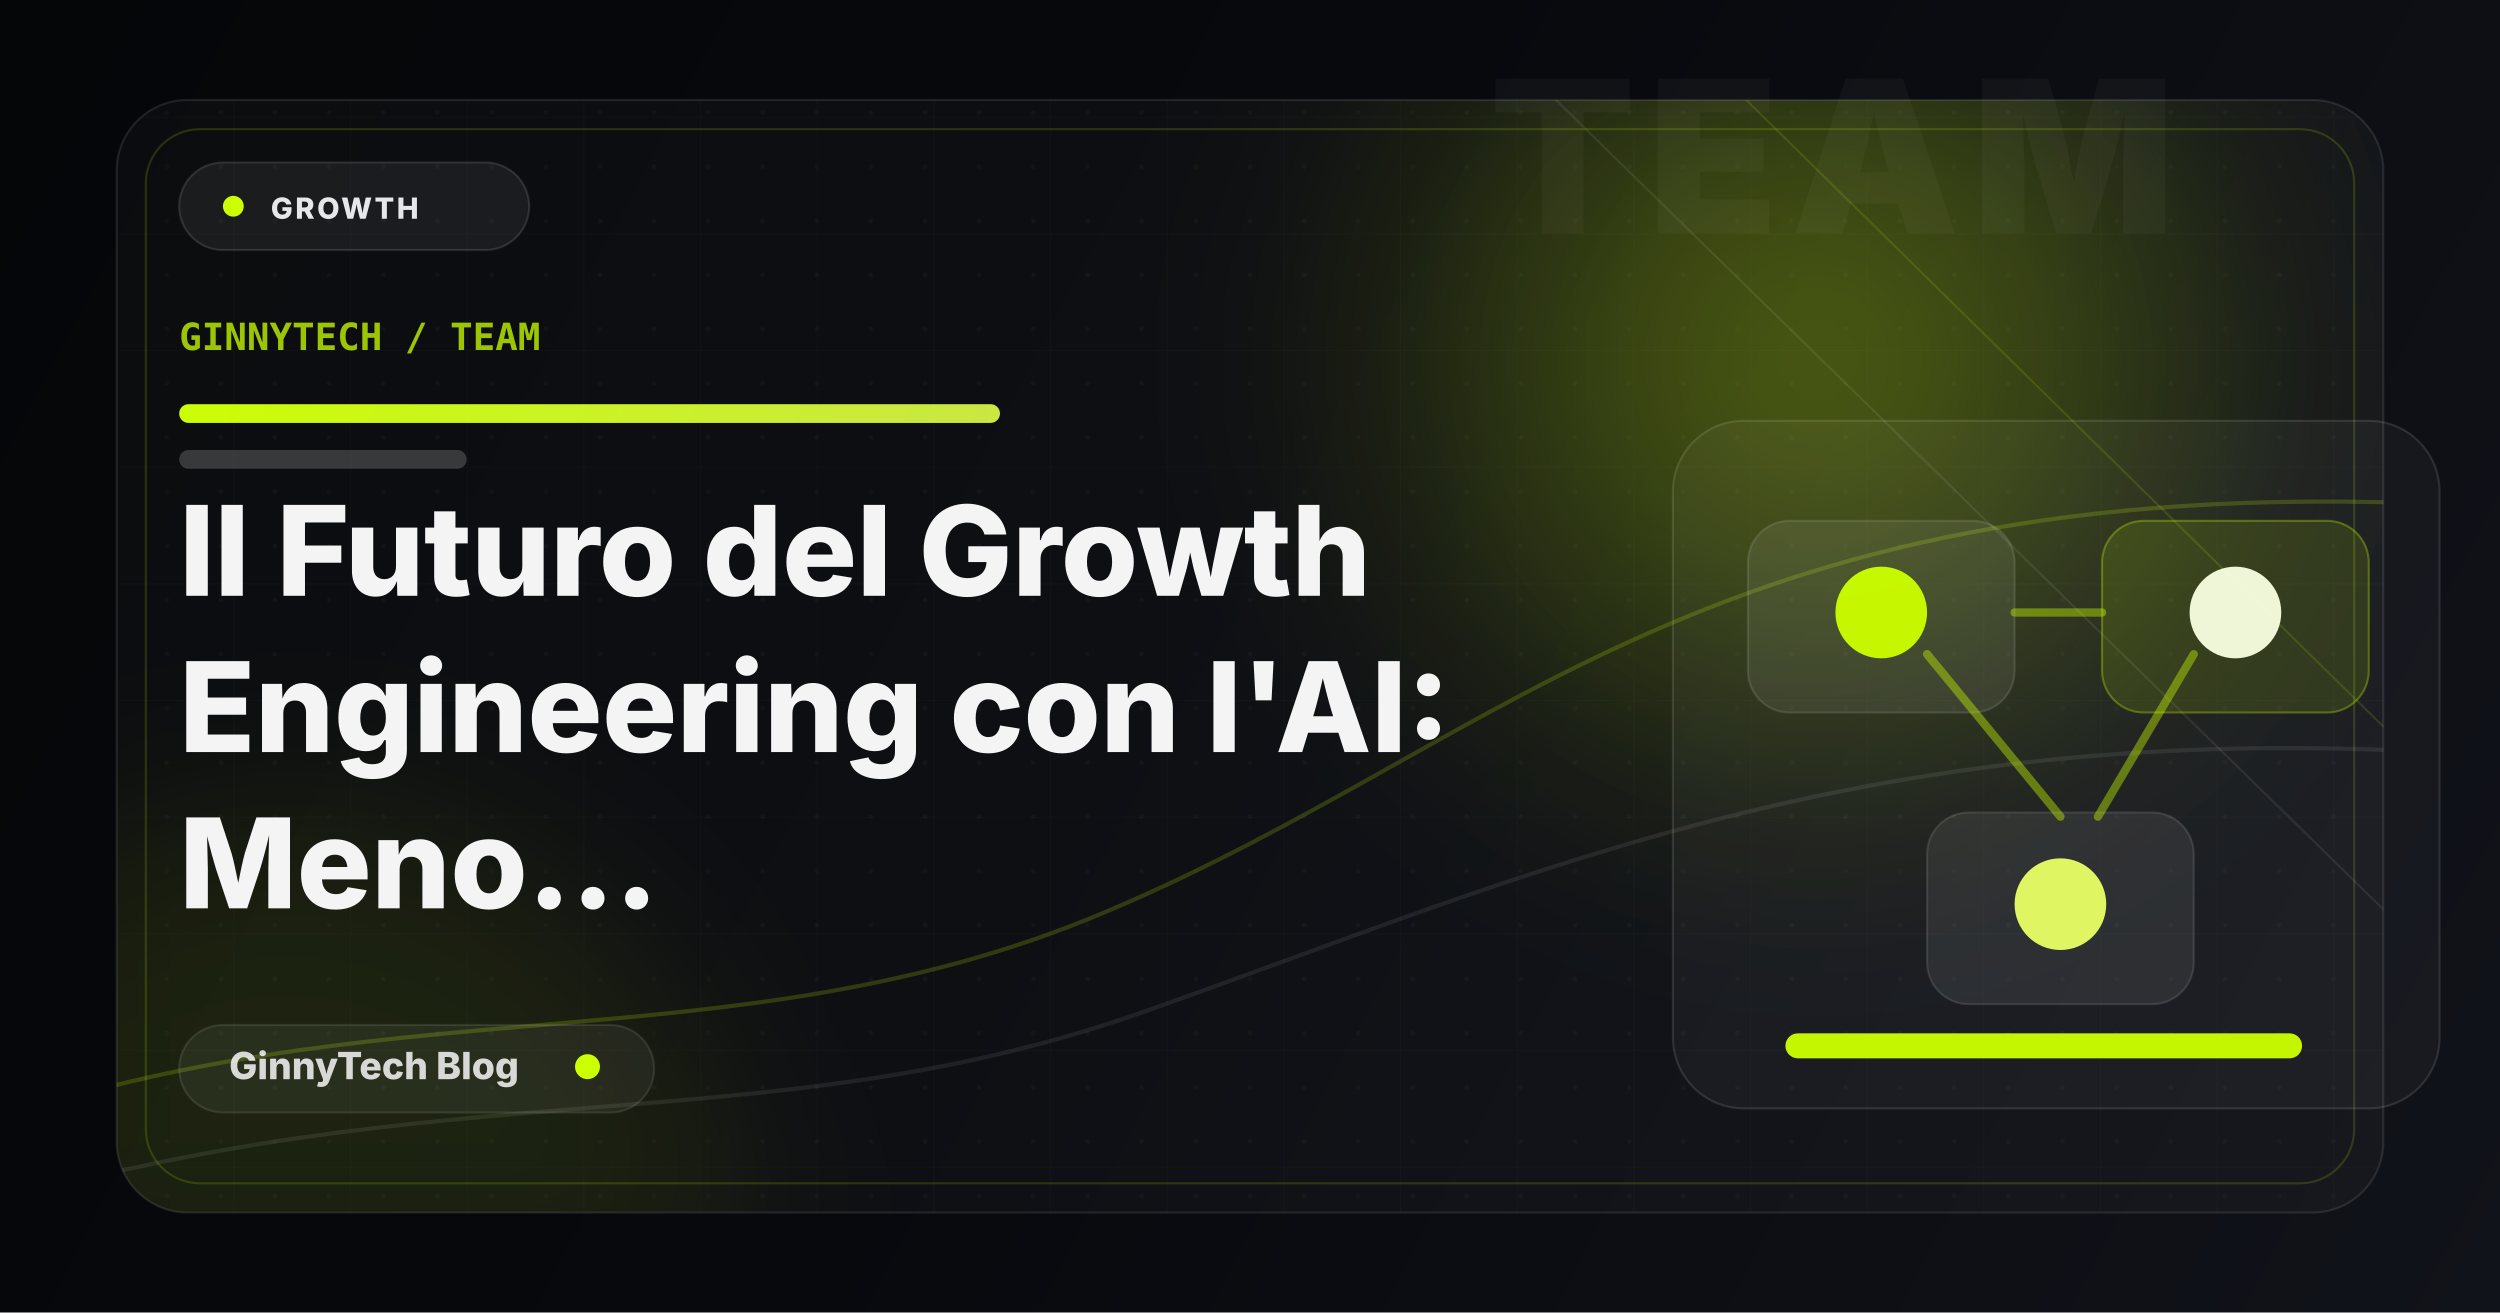
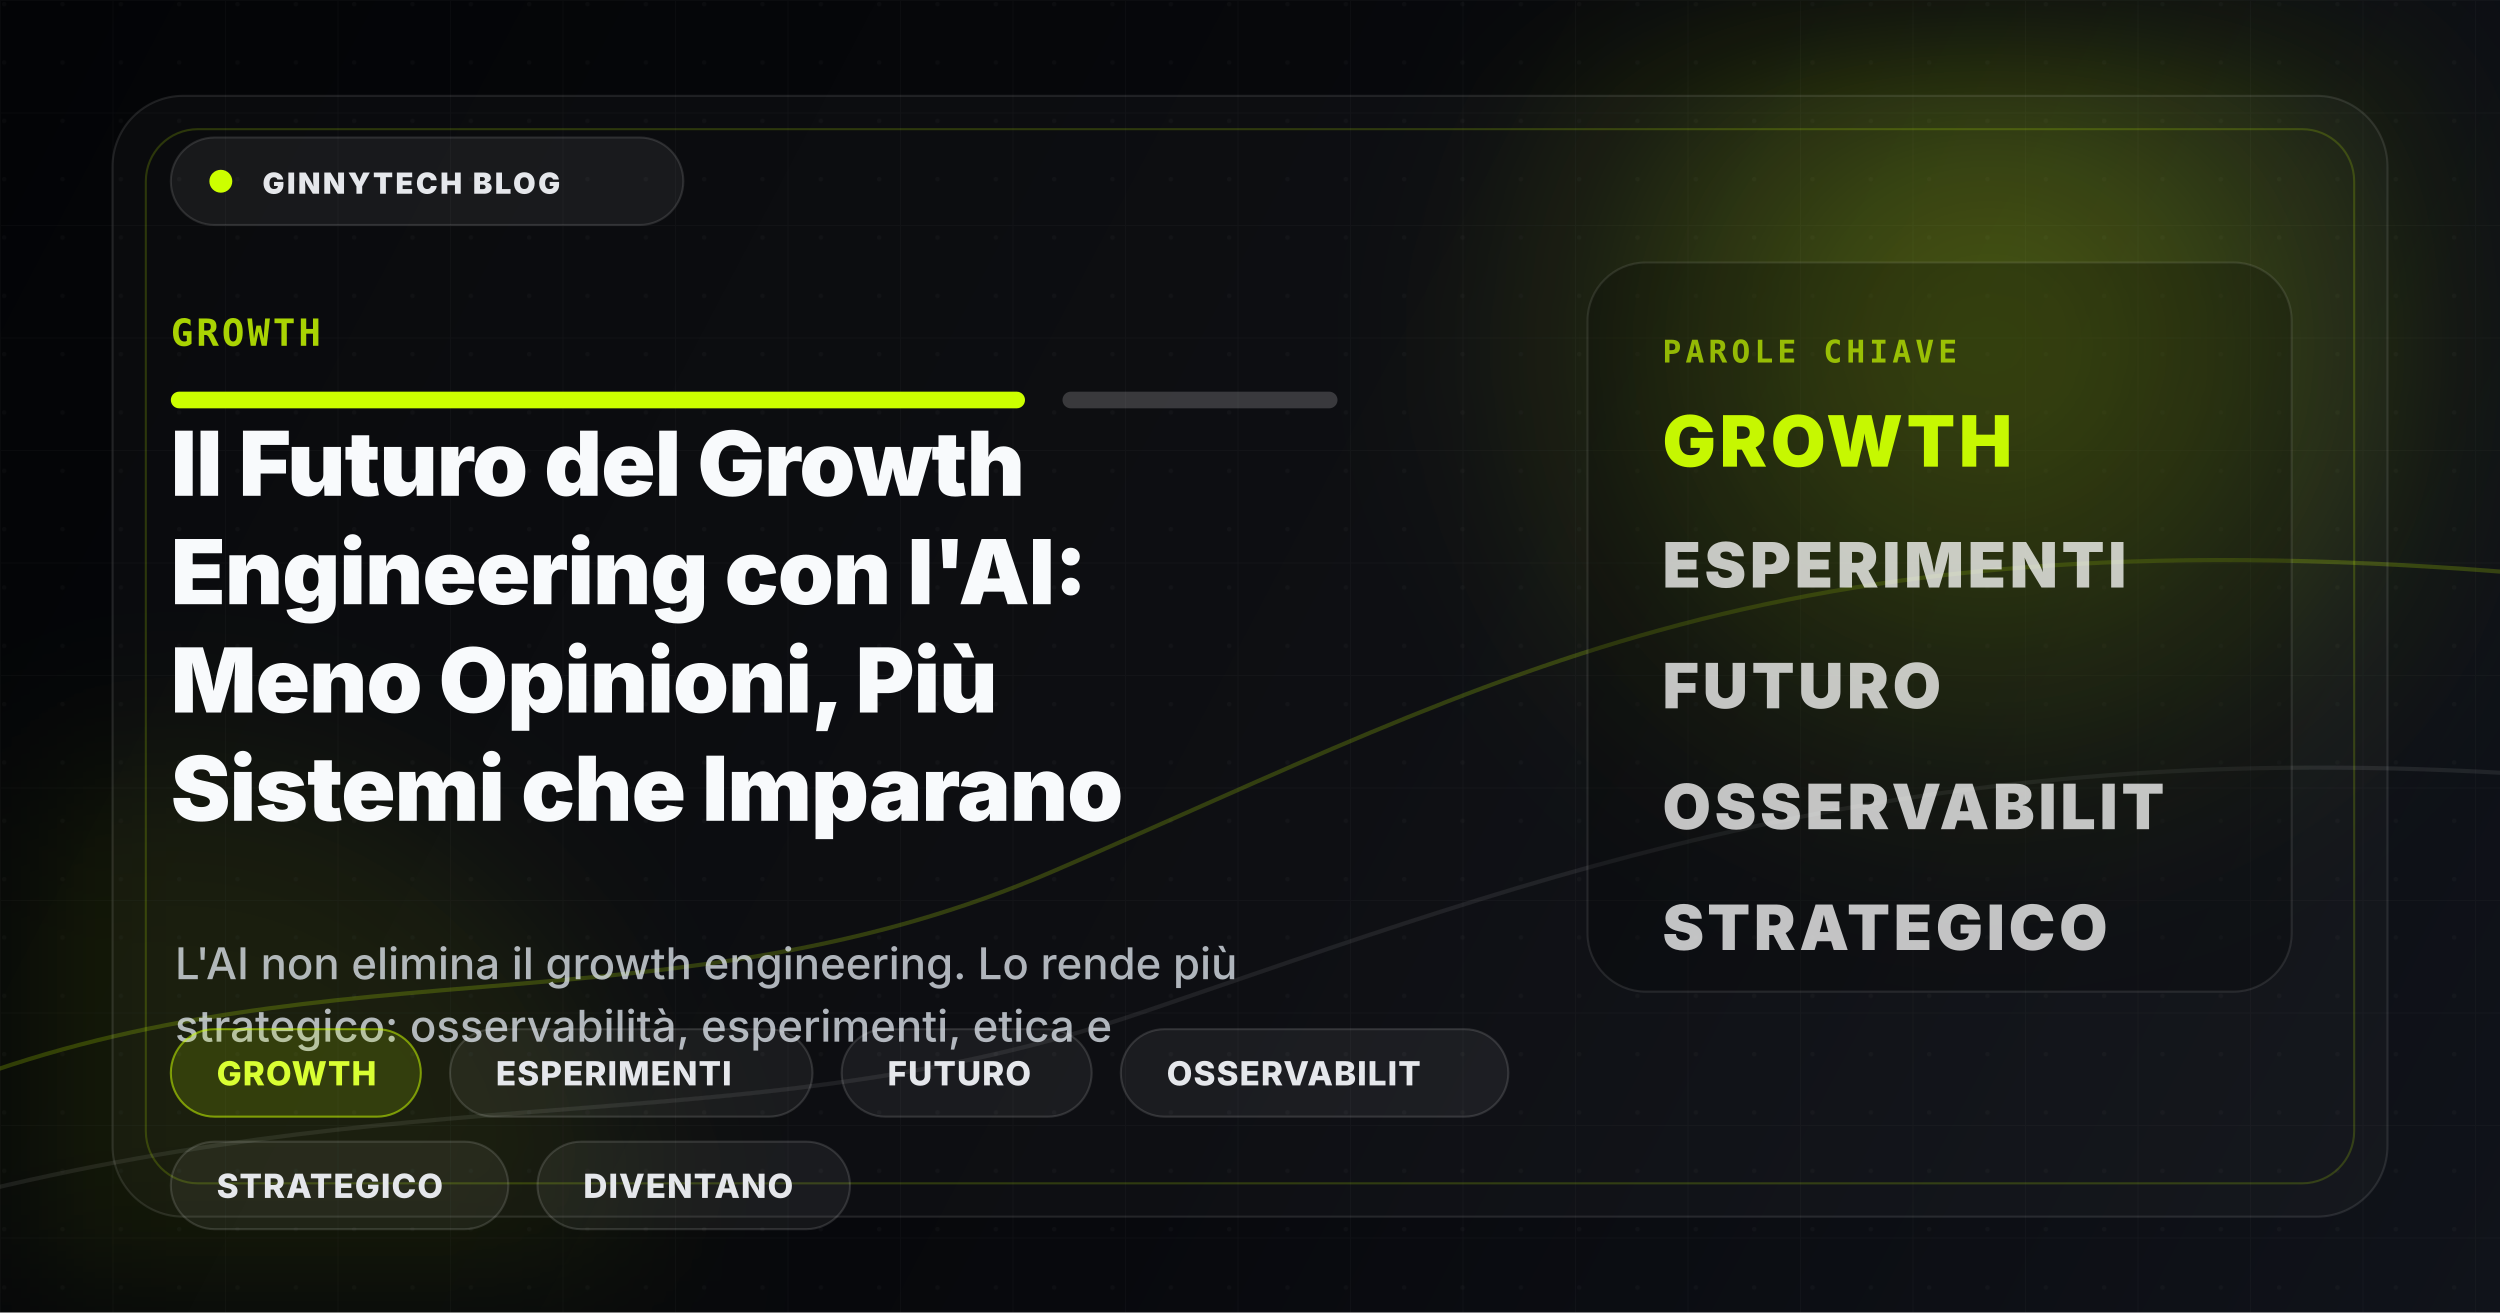
- <svg xmlns="http://www.w3.org/2000/svg" width="1200" height="630" viewBox="0 0 1200 630" fill="none">
+ <svg xmlns="http://www.w3.org/2000/svg" width="1200" height="630" viewBox="0 0 1200 630" fill="none" role="img" aria-label="Copertina articolo GinnyTech: Il Futuro del Growth Engineering con l'AI: Meno Opinioni, Più Sistemi che Imparano">
  <defs>
    <linearGradient id="bg" x1="0" y1="0" x2="1200" y2="630" gradientUnits="userSpaceOnUse">
-       <stop offset="0" stop-color="#050608" />
-       <stop offset="0.46" stop-color="#08090d" />
-       <stop offset="1" stop-color="#11131a" />
+       <stop offset="0" stop-color="#030406" />
+       <stop offset="0.55" stop-color="#08090d" />
+       <stop offset="1" stop-color="#10131a" />
    </linearGradient>
-     <linearGradient id="lime" x1="96" y1="100" x2="1060" y2="548" gradientUnits="userSpaceOnUse">
-       <stop offset="0" stop-color="#ccff00" stop-opacity="1" />
-       <stop offset="0.52" stop-color="#e7ff65" stop-opacity="0.86" />
-       <stop offset="1" stop-color="#b3e600" stop-opacity="0.9" />
-     </linearGradient>
-     <radialGradient id="glow" cx="50%" cy="50%" r="50%">
-       <stop offset="0" stop-color="#ccff00" stop-opacity="0.35" />
+     <radialGradient id="limeGlow" cx="50%" cy="50%" r="50%">
+       <stop offset="0" stop-color="#ccff00" stop-opacity="0.34" />
      <stop offset="1" stop-color="#ccff00" stop-opacity="0" />
    </radialGradient>
-     <filter id="softBlur" x="-40%" y="-40%" width="180%" height="180%">
+     <pattern id="grid" width="54" height="54" patternUnits="userSpaceOnUse">
+       <path d="M54 0H0V54" stroke="rgba(255,255,255,0.07)" stroke-width="1" />
+     </pattern>
+     <pattern id="dots" width="28" height="28" patternUnits="userSpaceOnUse">
+       <circle cx="2" cy="2" r="1.1" fill="rgba(255,255,255,0.13)" />
+     </pattern>
+     <filter id="blur" x="-50%" y="-50%" width="200%" height="200%">
      <feGaussianBlur stdDeviation="44" />
    </filter>
-     <pattern id="dots" width="26" height="26" patternUnits="userSpaceOnUse">
-       <circle cx="2" cy="2" r="1.15" fill="rgba(255,255,255,0.12)" />
-     </pattern>
-     <pattern id="grid" width="56" height="56" patternUnits="userSpaceOnUse">
-       <path d="M56 0H0V56" stroke="rgba(255,255,255,0.08)" stroke-width="1" />
-     </pattern>
-     <clipPath id="frameClip">
-       <rect x="56" y="48" width="1088" height="534" rx="34" />
-     </clipPath>
  </defs>
  <rect width="1200" height="630" fill="url(#bg)" />
-   <g clip-path="url(#frameClip)">
-     <rect x="0" y="0" width="1200" height="630" fill="url(#grid)" opacity="0.2" />
-     <rect x="0" y="0" width="1200" height="630" fill="url(#dots)" opacity="0.2" />
-     <circle cx="872" cy="173" r="260" fill="url(#glow)" filter="url(#softBlur)" />
-     <circle cx="138" cy="602" r="210" fill="#ccff00" fill-opacity="0.09" filter="url(#softBlur)" />
-     <path d="M-20 544C180 470 350 514 530 438C730 354 826 218 1208 244" stroke="rgba(204,255,0,0.18)" stroke-width="2" />
-     <path d="M-18 582C212 512 366 550 548 486C736 420 906 338 1210 364" stroke="rgba(255,255,255,0.08)" stroke-width="2" />
-     <path d="M616 -80L1166 458" stroke="rgba(255,255,255,0.08)" stroke-width="1" />
-     <path d="M708 -80L1190 394" stroke="rgba(204,255,0,0.13)" stroke-width="1" />
+   <rect width="1200" height="630" fill="url(#grid)" opacity="0.34" />
+   <rect width="1200" height="630" fill="url(#dots)" opacity="0.18" />
+   <circle cx="955" cy="166" r="258" fill="url(#limeGlow)" filter="url(#blur)" />
+   <circle cx="80" cy="590" r="220" fill="#ccff00" fill-opacity="0.08" filter="url(#blur)" />
+   <path d="M-20 520C160 452 326 496 506 418C724 324 852 244 1220 276" stroke="rgba(204,255,0,0.20)" stroke-width="2" />
+   <path d="M-18 574C214 516 366 548 548 486C742 420 914 352 1218 372" stroke="rgba(255,255,255,0.08)" stroke-width="2" />
+   <rect x="54" y="46" width="1092" height="538" rx="34" fill="rgba(255,255,255,0.024)" stroke="rgba(255,255,255,0.10)" />
+   <rect x="70" y="62" width="1060" height="506" rx="25" stroke="rgba(204,255,0,0.18)" />
+   <g transform="translate(82 94)">
+     <rect x="0" y="-28" width="246" height="42" rx="21" fill="rgba(255,255,255,0.06)" stroke="rgba(255,255,255,0.12)" />
+     <circle cx="24" cy="-7" r="5.5" fill="#ccff00" />
+     <text x="44" y="-1" font-family="Montserrat, Inter, Arial, sans-serif" font-size="14" font-weight="850" letter-spacing="1.2" fill="#e5e7eb">GINNYTECH BLOG</text>
  </g>
-   <rect x="56" y="48" width="1088" height="534" rx="34" fill="rgba(255,255,255,0.025)" stroke="rgba(255,255,255,0.10)" />
-   <rect x="70" y="62" width="1060" height="506" rx="26" stroke="rgba(204,255,0,0.16)" stroke-width="1" />
-   <rect x="86" y="78" width="168" height="42" rx="21" fill="rgba(255,255,255,0.065)" stroke="rgba(255,255,255,0.12)" />
-   <circle cx="112" cy="99" r="5" fill="#ccff00" />
-   <text x="130" y="105" font-family="Montserrat, Inter, Arial, sans-serif" font-size="14" font-weight="800" letter-spacing="1.2" fill="#e5e7eb">GROWTH</text>
-   <text x="86" y="168" font-family="JetBrains Mono, Consolas, monospace" font-size="18" font-weight="700" fill="rgba(204,255,0,0.76)">GINNYTECH / TEAM</text>
-   <rect x="86" y="194" width="394" height="9" rx="4.5" fill="url(#lime)" />
-   <rect x="86" y="216" width="138" height="9" rx="4.5" fill="rgba(255,255,255,0.18)" />
-   <text x="715" y="112" font-family="Montserrat, Inter, Arial, sans-serif" font-size="102" font-weight="900" letter-spacing="6" fill="rgba(255,255,255,0.035)">TEAM</text>
-   <g transform="translate(757 144)" opacity="0.96">
-     <rect x="46" y="58" width="368" height="330" rx="34" fill="rgba(255,255,255,0.038)" stroke="rgba(255,255,255,0.12)" />
-     <rect x="82" y="106" width="128" height="92" rx="20" fill="rgba(255,255,255,0.08)" stroke="rgba(255,255,255,0.12)" />
-     <rect x="252" y="106" width="128" height="92" rx="20" fill="rgba(204,255,0,0.12)" stroke="rgba(204,255,0,0.32)" />
-     <rect x="168" y="246" width="128" height="92" rx="20" fill="rgba(255,255,255,0.08)" stroke="rgba(255,255,255,0.12)" />
-     <circle cx="146" cy="150" r="22" fill="#ccff00" />
-     <circle cx="316" cy="150" r="22" fill="#f8ffe0" />
-     <circle cx="232" cy="290" r="22" fill="#e7ff65" />
-     <path d="M168 170L232 248M296 170L250 248M210 150H252" stroke="rgba(204,255,0,0.42)" stroke-width="4" stroke-linecap="round" />
-     <rect x="100" y="352" width="248" height="12" rx="6" fill="#ccff00" />
+   <text x="82" y="166" font-family="JetBrains Mono, Consolas, monospace" font-size="18" font-weight="800" letter-spacing="1.4" fill="rgba(204,255,0,0.82)">GROWTH</text>
+   <rect x="82" y="188" width="410" height="8" rx="4" fill="#ccff00" />
+   <rect x="510" y="188" width="132" height="8" rx="4" fill="rgba(255,255,255,0.18)" />
+   <text x="82" y="238" font-family="Montserrat, Inter, Arial, sans-serif" font-size="43" font-weight="850" letter-spacing="-0.4" fill="#f8fafc">Il Futuro del Growth</text>
+   <text x="82" y="290" font-family="Montserrat, Inter, Arial, sans-serif" font-size="43" font-weight="850" letter-spacing="-0.4" fill="#f8fafc">Engineering con l'AI:</text>
+   <text x="82" y="342" font-family="Montserrat, Inter, Arial, sans-serif" font-size="43" font-weight="850" letter-spacing="-0.4" fill="#f8fafc">Meno Opinioni, Più</text>
+   <text x="82" y="394" font-family="Montserrat, Inter, Arial, sans-serif" font-size="43" font-weight="850" letter-spacing="-0.4" fill="#f8fafc">Sistemi che Imparano</text>
+   <text x="84" y="470" font-family="Inter, Arial, sans-serif" font-size="21" font-weight="500" fill="rgba(226,232,240,0.76)">L'AI non elimina il growth engineering. Lo rende più</text>
+   <text x="84" y="500" font-family="Inter, Arial, sans-serif" font-size="21" font-weight="500" fill="rgba(226,232,240,0.76)">strategico: osservabilità, esperimenti, etica e</text>
+   <g opacity="0.96">
+     <rect x="762" y="126" width="338" height="350" rx="28" fill="rgba(0,0,0,0.24)" stroke="rgba(255,255,255,0.10)" />
+     <text x="798" y="174" font-family="JetBrains Mono, Consolas, monospace" font-size="15" font-weight="800" letter-spacing="2" fill="rgba(204,255,0,0.70)">PAROLE CHIAVE</text>
+     <text x="798" y="224" font-family="Montserrat, Inter, Arial, sans-serif" font-size="34" font-weight="900" letter-spacing="1.8" fill="#ccff00">GROWTH</text>
+     <text x="798" y="282" font-family="Montserrat, Inter, Arial, sans-serif" font-size="30" font-weight="900" letter-spacing="1.8" fill="rgba(255,255,255,0.78)">ESPERIMENTI</text>
+     <text x="798" y="340" font-family="Montserrat, Inter, Arial, sans-serif" font-size="30" font-weight="900" letter-spacing="1.8" fill="rgba(255,255,255,0.78)">FUTURO</text>
+     <text x="798" y="398" font-family="Montserrat, Inter, Arial, sans-serif" font-size="30" font-weight="900" letter-spacing="1.8" fill="rgba(255,255,255,0.78)">OSSERVABILIT</text>
+     <text x="798" y="456" font-family="Montserrat, Inter, Arial, sans-serif" font-size="30" font-weight="900" letter-spacing="1.8" fill="rgba(255,255,255,0.78)">STRATEGICO</text>
  </g>
-   <text x="86" y="286" font-family="Montserrat, Inter, Arial, sans-serif" font-size="60" font-weight="800" letter-spacing="-0.2" fill="#f4f4f5">Il Futuro del Growth</text>
-   <text x="86" y="361" font-family="Montserrat, Inter, Arial, sans-serif" font-size="60" font-weight="800" letter-spacing="-0.2" fill="#f4f4f5">Engineering con l'AI:</text>
-   <text x="86" y="436" font-family="Montserrat, Inter, Arial, sans-serif" font-size="60" font-weight="800" letter-spacing="-0.2" fill="#f4f4f5">Meno...</text>
-   <g transform="translate(86 520)">
-     <rect x="0" y="-28" width="228" height="42" rx="21" fill="rgba(255,255,255,0.055)" stroke="rgba(255,255,255,0.10)" />
-     <text x="24" y="-2" font-family="Montserrat, Inter, Arial, sans-serif" font-size="18" font-weight="800" fill="rgba(255,255,255,0.82)">GinnyTech Blog</text>
-     <circle cx="196" cy="-8" r="6" fill="#ccff00" />
+   <g transform="translate(82 526)">
+     <rect x="0" y="-32" width="120" height="42" rx="21" fill="rgba(204,255,0,0.14)" stroke="rgba(204,255,0,0.52)" />
+     <text x="22" y="-5" font-family="Montserrat, Inter, Arial, sans-serif" font-size="16" font-weight="800" letter-spacing="0.5" fill="#d9ff33">GROWTH</text>
+   </g>
+   <g transform="translate(216 526)">
+     <rect x="0" y="-32" width="174" height="42" rx="21" fill="rgba(255,255,255,0.055)" stroke="rgba(255,255,255,0.13)" />
+     <text x="22" y="-5" font-family="Montserrat, Inter, Arial, sans-serif" font-size="16" font-weight="800" letter-spacing="0.5" fill="#e5e7eb">ESPERIMENTI</text>
+   </g>
+   <g transform="translate(404 526)">
+     <rect x="0" y="-32" width="120" height="42" rx="21" fill="rgba(255,255,255,0.055)" stroke="rgba(255,255,255,0.13)" />
+     <text x="22" y="-5" font-family="Montserrat, Inter, Arial, sans-serif" font-size="16" font-weight="800" letter-spacing="0.5" fill="#e5e7eb">FUTURO</text>
+   </g>
+   <g transform="translate(538 526)">
+     <rect x="0" y="-32" width="186" height="42" rx="21" fill="rgba(255,255,255,0.055)" stroke="rgba(255,255,255,0.13)" />
+     <text x="22" y="-5" font-family="Montserrat, Inter, Arial, sans-serif" font-size="16" font-weight="800" letter-spacing="0.5" fill="#e5e7eb">OSSERVABILIT</text>
+   </g>
+   <g transform="translate(82 580)">
+     <rect x="0" y="-32" width="162" height="42" rx="21" fill="rgba(255,255,255,0.055)" stroke="rgba(255,255,255,0.13)" />
+     <text x="22" y="-5" font-family="Montserrat, Inter, Arial, sans-serif" font-size="16" font-weight="800" letter-spacing="0.5" fill="#e5e7eb">STRATEGICO</text>
+   </g>
+   <g transform="translate(258 580)">
+     <rect x="0" y="-32" width="150" height="42" rx="21" fill="rgba(255,255,255,0.055)" stroke="rgba(255,255,255,0.13)" />
+     <text x="22" y="-5" font-family="Montserrat, Inter, Arial, sans-serif" font-size="16" font-weight="800" letter-spacing="0.5" fill="#e5e7eb">DIVENTANO</text>
  </g>
</svg>
